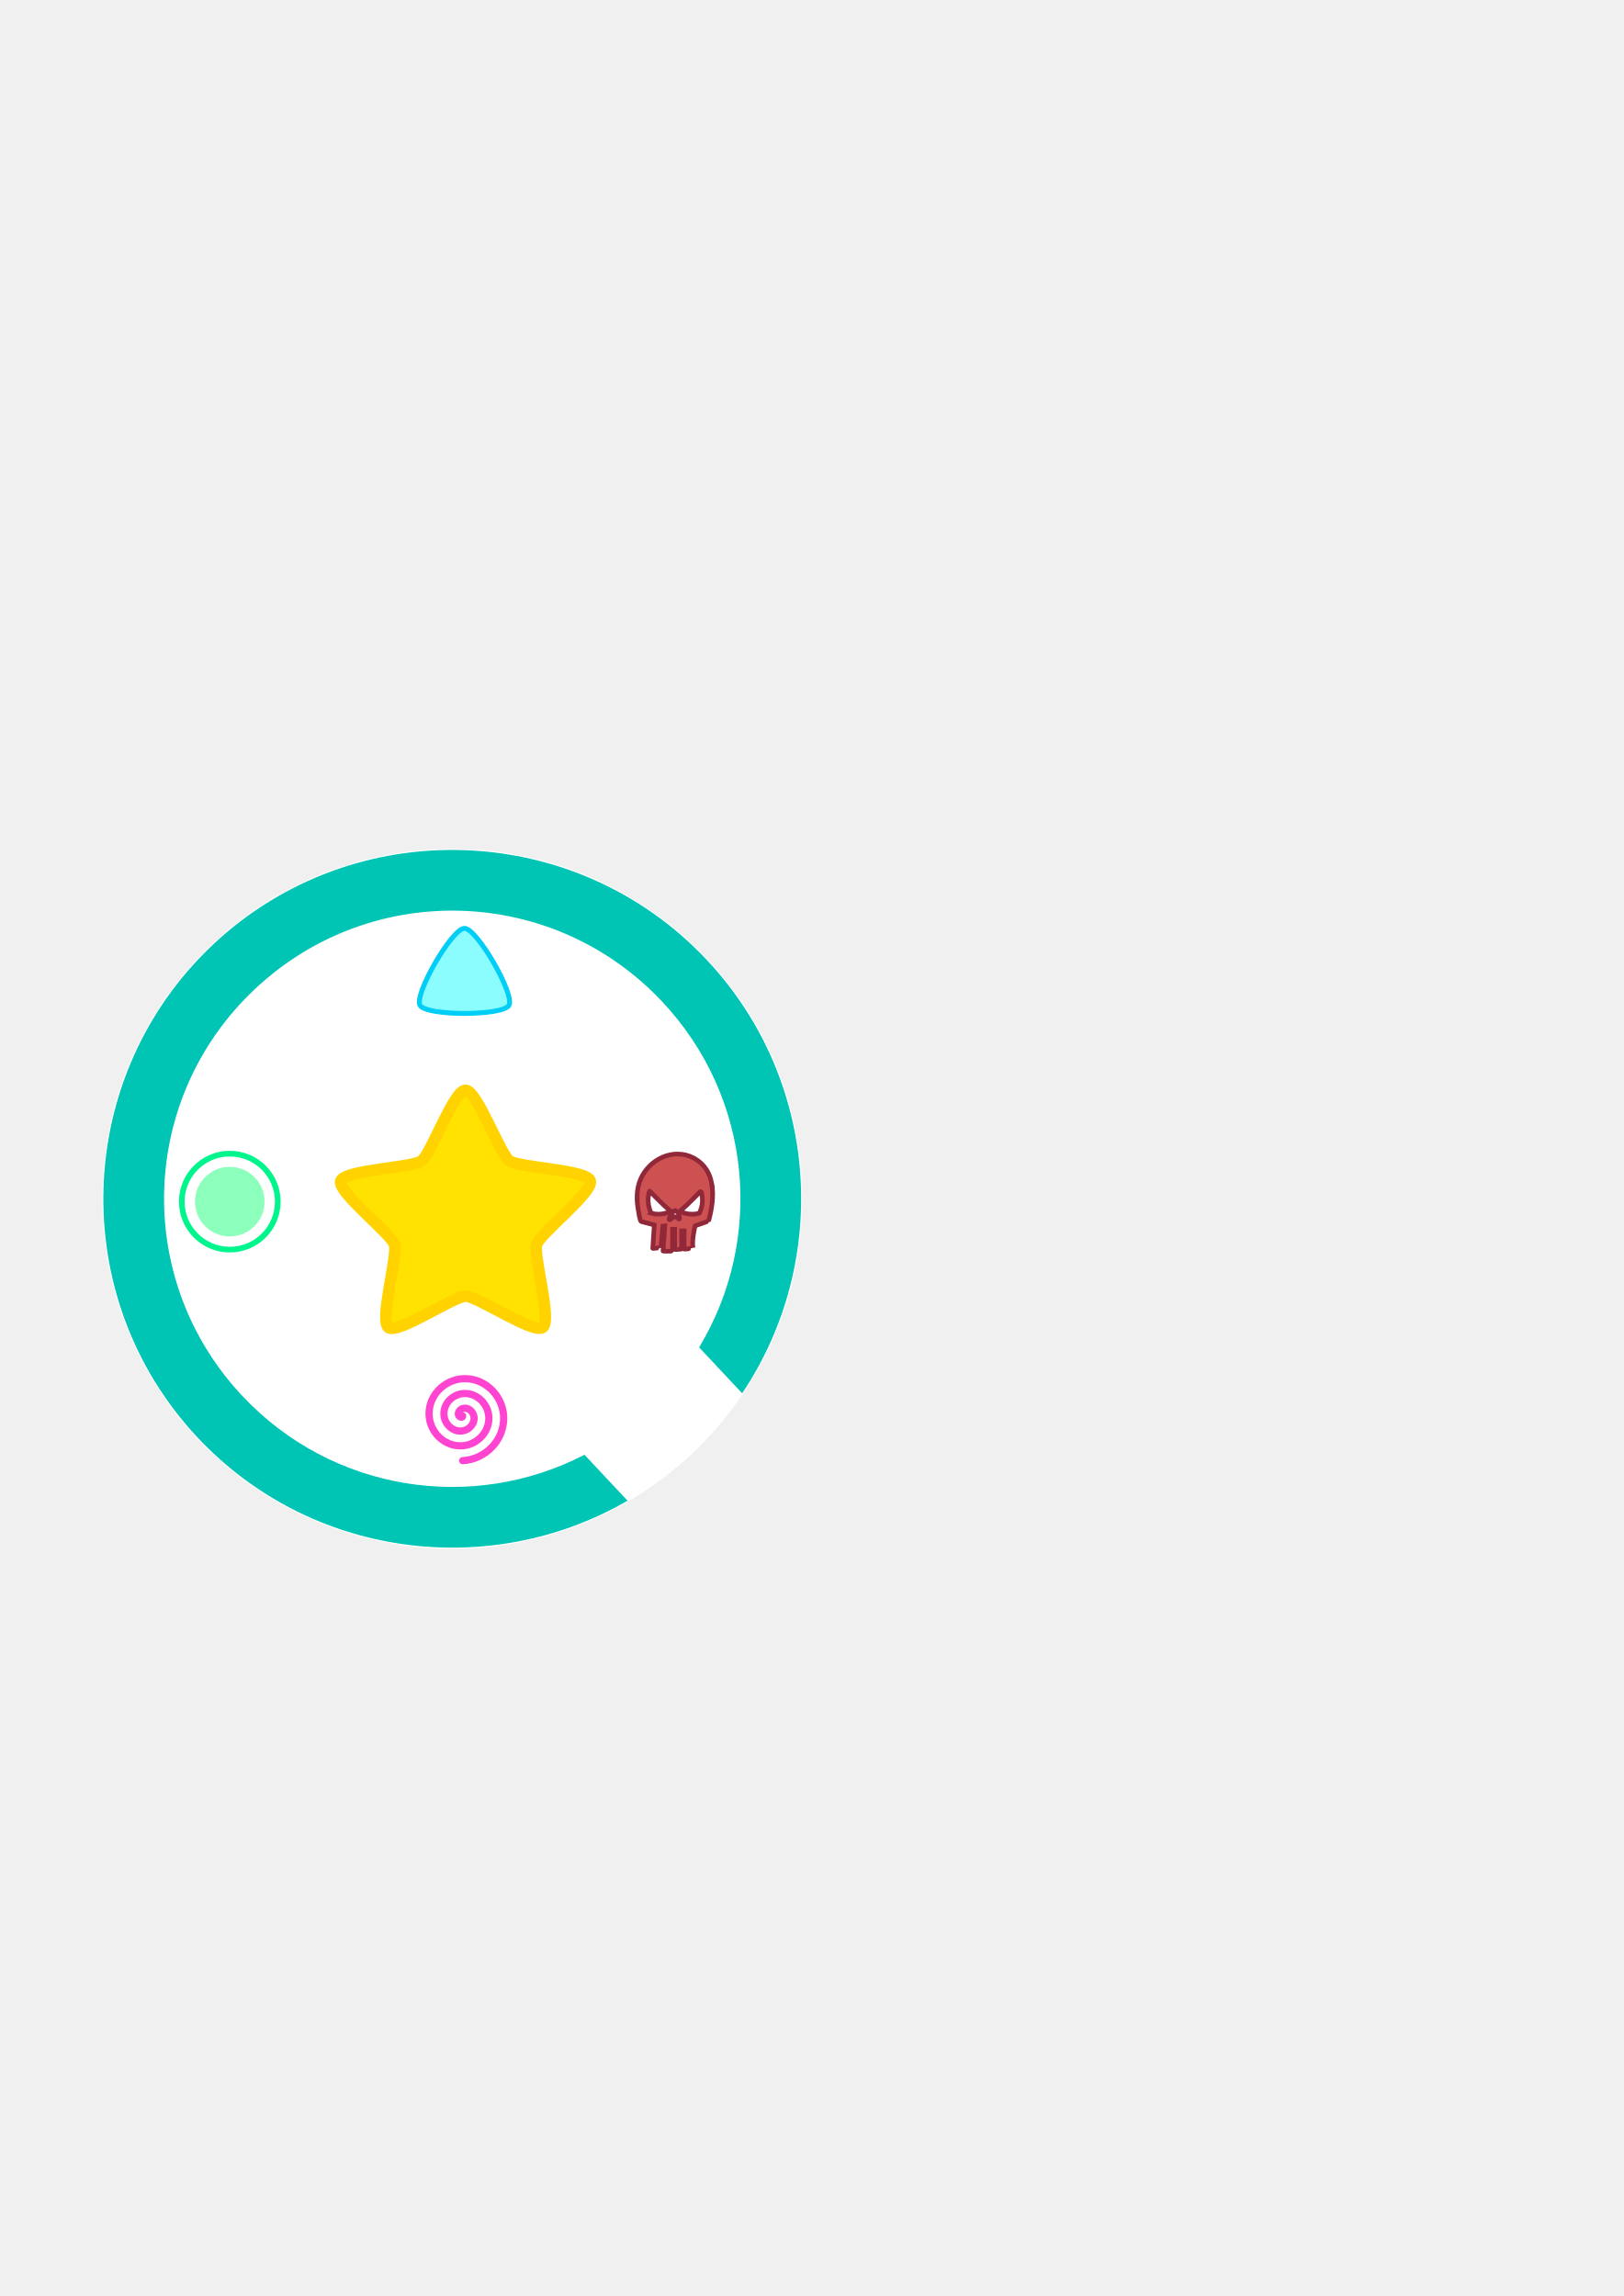
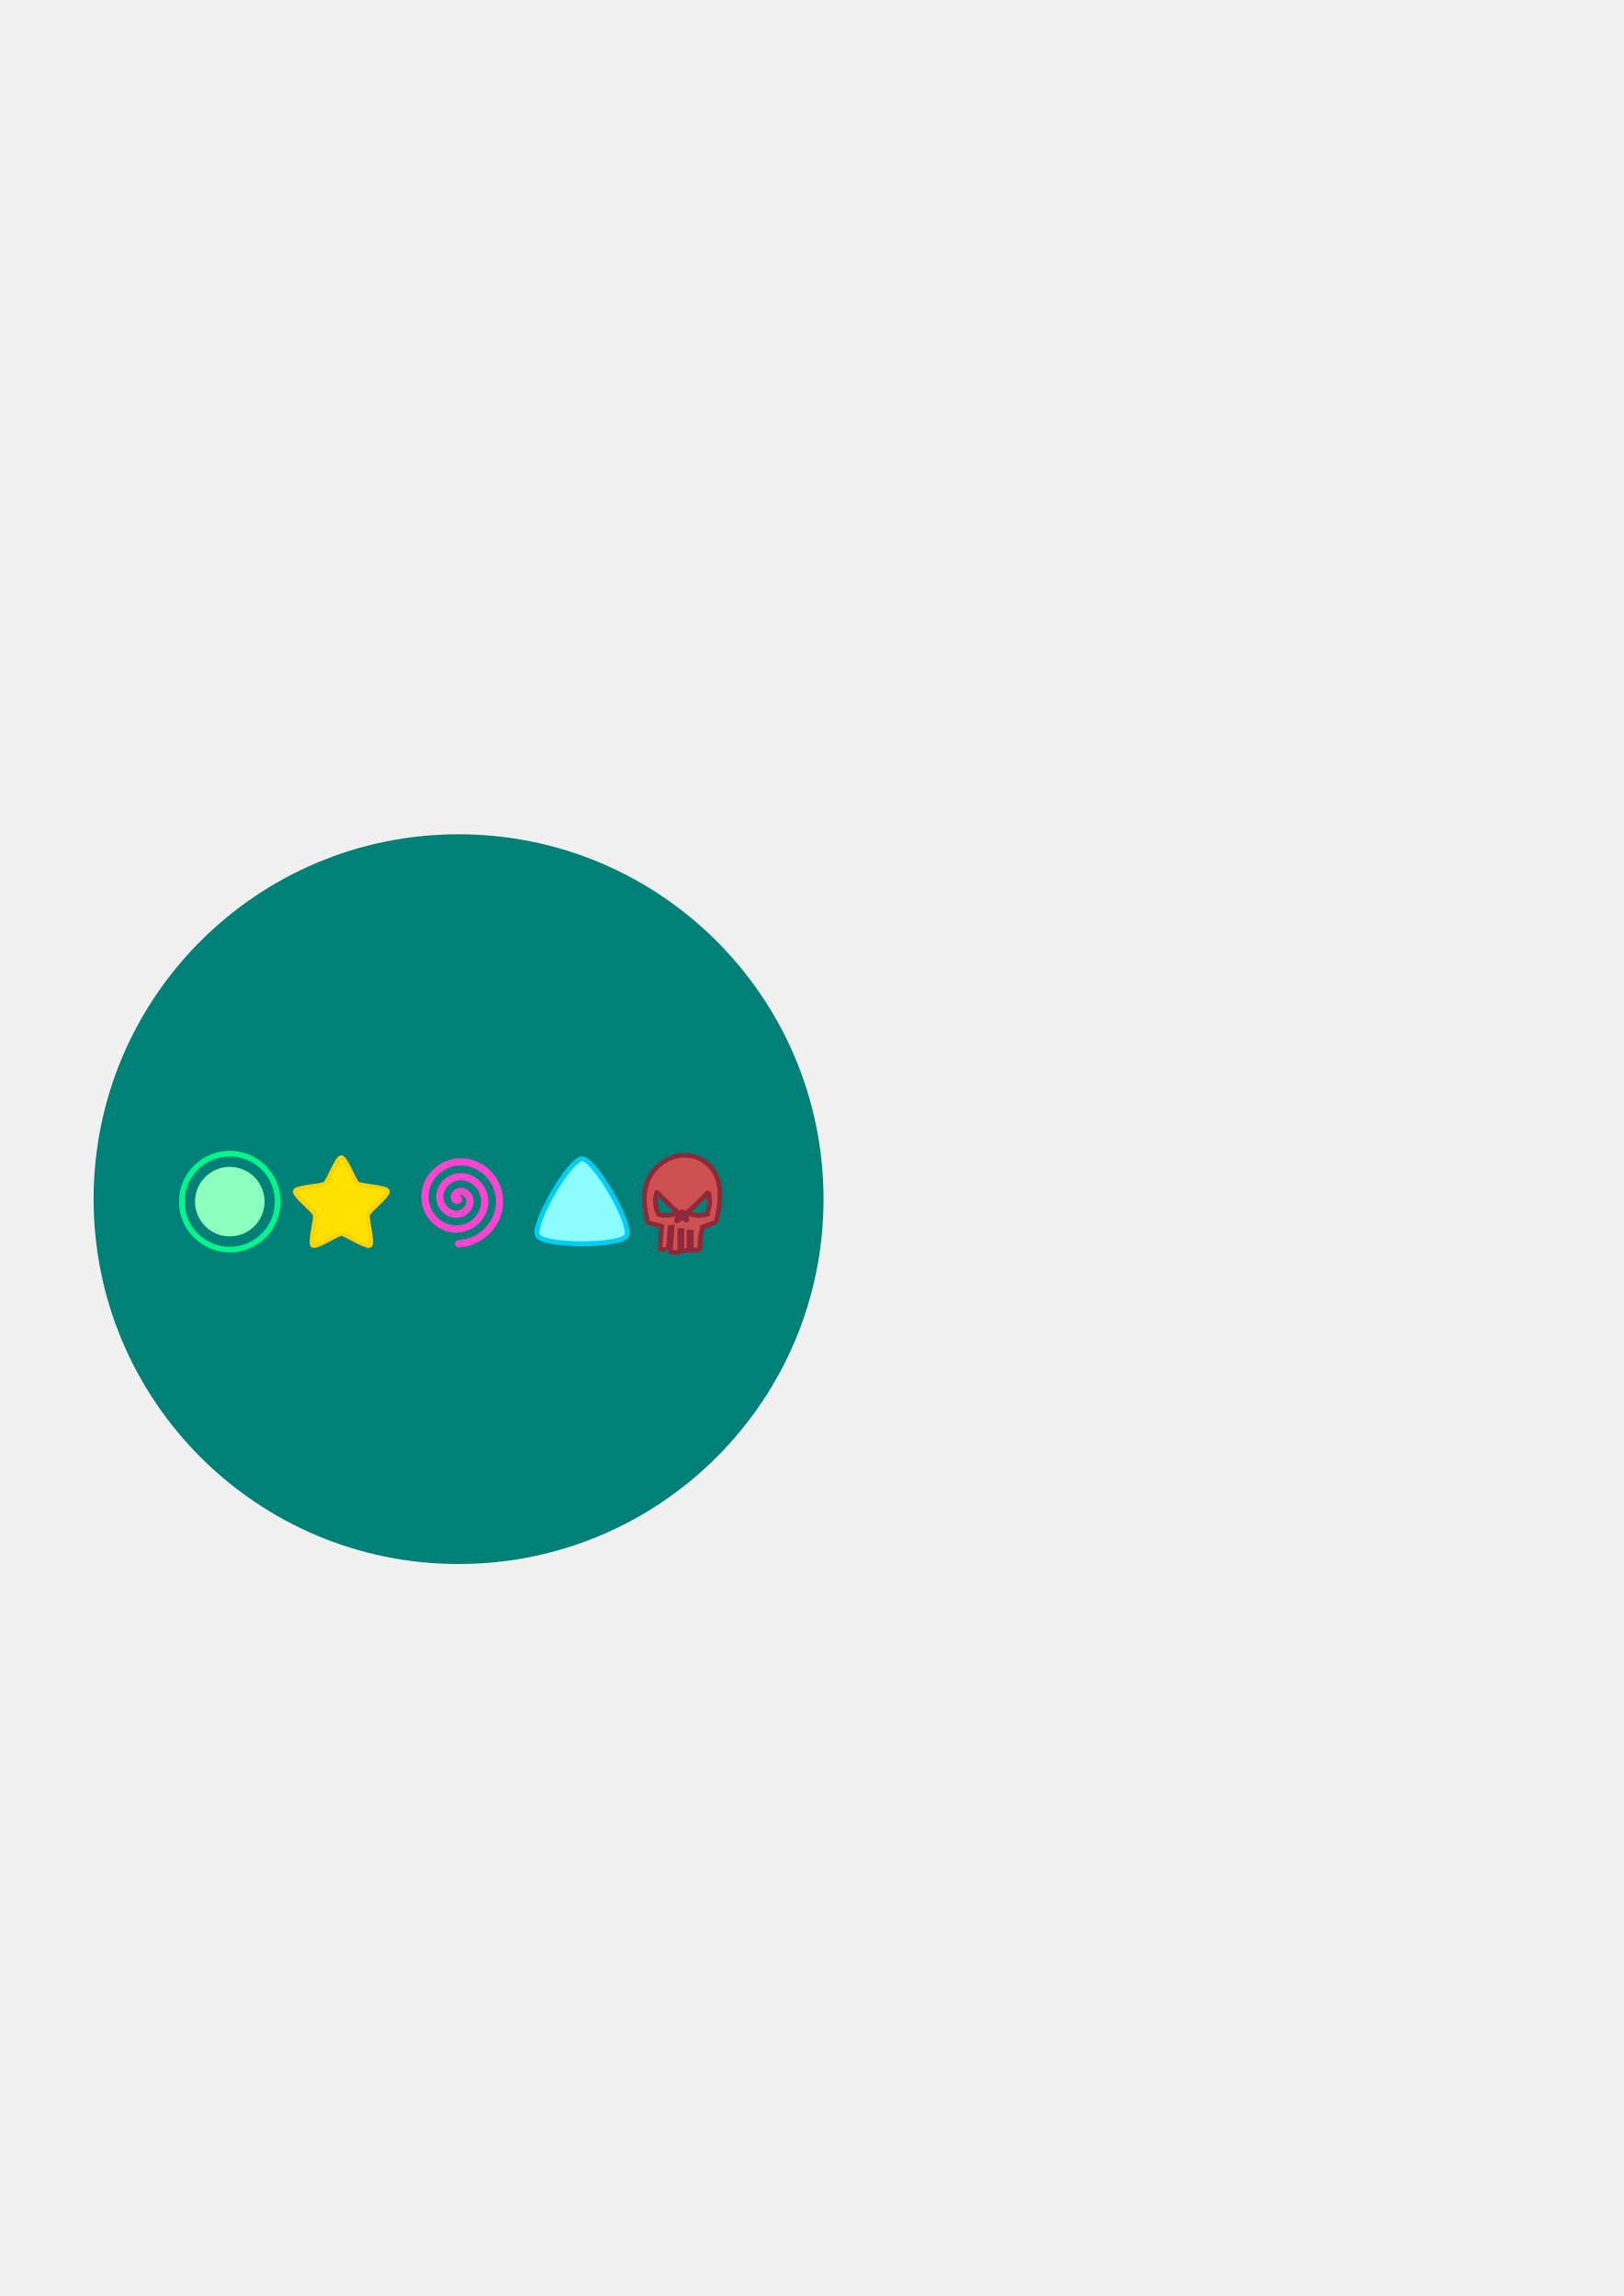
<svg xmlns="http://www.w3.org/2000/svg" width="210mm" height="297mm" viewBox="0 0 210 297" version="1.1" id="svg8">
  <defs id="defs2" />
  <g id="layer1">
-     <circle style="opacity:1;fill:#ffffff;fill-opacity:1;stroke:none;stroke-width:9.118;stroke-linecap:round;stroke-miterlimit:4;stroke-dasharray:none;stroke-dashoffset:0;stroke-opacity:1" id="path4542" cx="58.492" cy="155.07" r="45.263" />
-     <path style="opacity:1;fill:#ffe200;fill-opacity:1;stroke:#ffd200;stroke-width:0.82;stroke-miterlimit:4;stroke-dasharray:none;stroke-dashoffset:0;stroke-opacity:1" id="star" d="m 35.819,125.55 c -0.672,0.487 -2.304,5.029 -3.133,5.028 -0.829,-8.3e-4 -2.453,-4.546 -3.123,-5.035 -0.671,-0.488 -5.495,-0.637 -5.75,-1.426 -0.256,-0.789 3.566,-3.738 3.823,-4.526 0.257,-0.789 -1.092,-5.423 -0.421,-5.91 0.672,-0.487 4.657,2.236 5.486,2.237 0.829,8.4e-4 4.82,-2.714 5.491,-2.226 0.671,0.488 -0.688,5.12 -0.433,5.909 0.256,0.789 4.071,3.745 3.814,4.534 -0.257,0.789 -5.082,0.928 -5.753,1.415 z" transform="matrix(-1.816757,0.00319399,-0.00319399,-1.816757,119.9978,378.1521)" />
+     <circle style="opacity:1;fill:#008076;fill-opacity:1;stroke:none;stroke-width:0.6;stroke-linecap:round;stroke-miterlimit:4;stroke-dasharray:none;stroke-dashoffset:0;stroke-opacity:1" id="path841" cx="59.309" cy="155.117" r="47.2" />
+     <path style="opacity:1;fill:#ffe200;fill-opacity:1;stroke:#ffd200;stroke-width:0.82;stroke-miterlimit:4;stroke-dasharray:none;stroke-dashoffset:0;stroke-opacity:1" id="star" d="m 35.819,125.55 c -0.672,0.487 -2.304,5.029 -3.133,5.028 -0.829,-8.3e-4 -2.453,-4.546 -3.123,-5.035 -0.671,-0.488 -5.495,-0.637 -5.75,-1.426 -0.256,-0.789 3.566,-3.738 3.823,-4.526 0.257,-0.789 -1.092,-5.423 -0.421,-5.91 0.672,-0.487 4.657,2.236 5.486,2.237 0.829,8.4e-4 4.82,-2.714 5.491,-2.226 0.671,0.488 -0.688,5.12 -0.433,5.909 0.256,0.789 4.071,3.745 3.814,4.534 -0.257,0.789 -5.082,0.928 -5.753,1.415 z" transform="matrix(-0.6745418,0.00118589,-0.00118589,-0.6745418,66.34871,237.7564)" />
    <g id="green" transform="matrix(0.9521085,0,0,0.9521085,-36.31856,64.3853)">
      <circle r="4.725" cy="95.633" cx="69.359" id="path4526" style="opacity:1;fill:#8bffbb;fill-opacity:1;stroke:none;stroke-width:0.559;stroke-miterlimit:4;stroke-dasharray:none;stroke-dashoffset:0;stroke-opacity:1" />
      <circle r="6.52" style="opacity:1;fill:none;fill-opacity:1;stroke:#00f68c;stroke-width:0.771;stroke-miterlimit:4;stroke-dasharray:none;stroke-dashoffset:0;stroke-opacity:1" id="circle4528" cx="69.359" cy="95.633" />
    </g>
-     <path style="opacity:1;fill:#8bfdff;fill-opacity:1;stroke:#00cef6;stroke-width:0.634;stroke-miterlimit:4;stroke-dasharray:none;stroke-dashoffset:0;stroke-opacity:1" id="blue" d="m 65.822,130.046 c -0.805,1.394 -10.694,1.394 -11.499,0 -0.805,-1.394 4.14,-9.958 5.75,-9.958 1.61,0 6.554,8.564 5.75,9.958 z" />
-     <path style="fill:none;fill-rule:evenodd;stroke:#ff44d2;stroke-width:0.932;stroke-linecap:round;stroke-miterlimit:4;stroke-dasharray:none;stroke-opacity:1" id="spiral" d="m 59.838,183.163 c 0,0.29 -0.391,0.143 -0.482,0 -0.247,-0.387 0.108,-0.845 0.482,-0.963 0.668,-0.212 1.31,0.327 1.445,0.963 0.198,0.934 -0.546,1.784 -1.445,1.927 -1.198,0.191 -2.26,-0.765 -2.408,-1.927 -0.186,-1.461 0.985,-2.739 2.408,-2.89 1.724,-0.183 3.218,1.204 3.372,2.89 0.181,1.987 -1.423,3.698 -3.372,3.853 -2.249,0.179 -4.179,-1.643 -4.335,-3.853 -0.178,-2.512 1.862,-4.659 4.335,-4.817 2.774,-0.177 5.14,2.081 5.298,4.817 0.176,3.037 -2.301,5.621 -5.298,5.78" />
-     <path style="fill:#cd5151;stroke-width:0.6;fill-opacity:1;stroke:#902839;stroke-opacity:1;stroke-miterlimit:4;stroke-dasharray:none" d="m 92.049,153.086 c -0.244,-1.285 -0.876,-2.435 -2.146,-3.186 -0.082,-0.048 -0.165,-0.094 -0.25,-0.137 -2.61,-1.317 -5.699,0.199 -6.801,2.776 -0.562,1.314 -0.54,2.722 -0.278,4.106 0.029,0.155 0.179,1.319 0.37,1.369 0.561,0.147 1.122,0.295 1.683,0.442 -0.067,1.007 -0.134,2.013 -0.202,3.02 -0.003,0.049 1.064,-0.096 1.065,-0.111 0.079,-0.917 0.157,-1.833 0.236,-2.75 0.085,-0.011 0.17,-0.021 0.255,-0.032 l -0.231,3.232 c -0.005,0.066 1.261,0.031 1.239,-0.006 -0.001,-0.929 -0.002,-1.858 -0.004,-2.786 l 0.268,-0.002 v 2.585 c 0,0.006 7.61e-4,0.011 0.002,0.016 0.001,0.028 0.947,-0.039 0.9,-0.066 l 0.008,-2.335 h 0.316 v 2.342 c 0,0.073 1.159,-0.111 1.154,-0.134 -0.201,-0.964 0.267,-2.866 0.267,-2.866 0.021,-0.009 1.734,-0.586 1.747,-0.636 0.413,-1.494 0.697,-3.269 0.399,-4.842 z m -7.821,3.847 c -0.03,-0.008 -0.037,-0.035 -0.029,-0.057 -1.58e-4,-2.9e-4 -3.02e-4,-4.3e-4 -4.6e-4,-7.2e-4 -0.419,-0.873 -0.487,-1.879 -0.192,-2.801 0.019,-0.061 1.729,1.825 2.685,2.543 0.035,0.027 0.019,0.074 -0.012,0.087 -0.003,0.002 -0.006,0.004 -0.01,0.006 -0.759,0.373 -1.628,0.451 -2.442,0.223 z m 3.535,0.738 c -0.203,-0.235 -0.416,-0.385 -0.711,-0.182 -0.136,0.093 -0.247,0.205 -0.399,0.272 -0.042,0.044 -0.134,0.017 -0.117,-0.056 0.108,-0.451 0.356,-0.835 0.723,-1.114 0.039,-0.03 0.081,-0.008 0.098,0.027 0.415,0.176 0.52,0.57 0.533,0.999 0,2.9e-4 -7.6e-5,5.7e-4 -3.8e-5,8.6e-4 0.016,0.059 -0.076,0.112 -0.127,0.053 z m 2.681,-0.738 c -0.814,0.228 -1.683,0.15 -2.442,-0.223 -0.004,-0.002 -0.007,-0.004 -0.01,-0.006 -0.031,-0.013 -0.047,-0.061 -0.012,-0.087 0.956,-0.718 2.665,-2.604 2.685,-2.543 0.295,0.922 0.227,1.928 -0.192,2.801 -1.58e-4,2.9e-4 -3.01e-4,4.3e-4 -4.59e-4,7.2e-4 0.008,0.023 5.74e-4,0.049 -0.029,0.057 z" id="skull" />
-     <path style="color:#000000;font-style:normal;font-variant:normal;font-weight:normal;font-stretch:normal;font-size:medium;line-height:normal;font-family:sans-serif;font-variant-ligatures:normal;font-variant-position:normal;font-variant-caps:normal;font-variant-numeric:normal;font-variant-alternates:normal;font-feature-settings:normal;text-indent:0;text-align:start;text-decoration:none;text-decoration-line:none;text-decoration-style:solid;text-decoration-color:#000000;letter-spacing:normal;word-spacing:normal;text-transform:none;writing-mode:lr-tb;direction:ltr;text-orientation:mixed;dominant-baseline:auto;baseline-shift:baseline;text-anchor:start;white-space:normal;shape-padding:0;clip-rule:nonzero;display:inline;overflow:visible;visibility:visible;opacity:1;isolation:auto;mix-blend-mode:normal;color-interpolation:sRGB;color-interpolation-filters:linearRGB;solid-color:#000000;solid-opacity:1;vector-effect:none;fill:#00c5b5;fill-opacity:1;fill-rule:nonzero;stroke:none;stroke-width:7.9;stroke-linecap:round;stroke-linejoin:miter;stroke-miterlimit:4;stroke-dasharray:none;stroke-dashoffset:0;stroke-opacity:1;color-rendering:auto;image-rendering:auto;shape-rendering:auto;text-rendering:auto;enable-background:accumulate" d="m 27.623,122.122 c -18.163,17.016 -19.096,45.653 -2.079,63.816 14.629,15.615 37.848,18.495 55.616,8.183 l -5.566,-5.941 c -14.44,7.491 -32.596,4.832 -44.284,-7.644 -14.097,-15.047 -13.331,-38.552 1.715,-52.649 15.047,-14.097 38.553,-13.333 52.65,1.714 11.688,12.475 13.158,30.766 4.745,44.688 l 5.566,5.941 C 107.432,163.172 106.069,139.815 91.44,124.201 74.424,106.038 45.786,105.106 27.623,122.122 Z" id="path832" />
+     <path style="opacity:1;fill:#8bfdff;fill-opacity:1;stroke:#00cef6;stroke-width:0.634;stroke-miterlimit:4;stroke-dasharray:none;stroke-dashoffset:0;stroke-opacity:1" id="blue" d="m 81.036,159.851 c -0.805,1.394 -10.694,1.394 -11.499,0 -0.805,-1.394 4.14,-9.958 5.75,-9.958 1.61,0 6.554,8.564 5.75,9.958 z" />
+     <path style="fill:none;fill-rule:evenodd;stroke:#ff44d2;stroke-width:0.932;stroke-linecap:round;stroke-miterlimit:4;stroke-dasharray:none;stroke-opacity:1" id="spiral" d="m 59.309,155.117 c 0,0.29 -0.391,0.143 -0.482,0 -0.247,-0.387 0.108,-0.845 0.482,-0.963 0.668,-0.212 1.31,0.327 1.445,0.963 0.198,0.934 -0.546,1.784 -1.445,1.927 -1.198,0.191 -2.26,-0.765 -2.408,-1.927 -0.186,-1.461 0.985,-2.739 2.408,-2.89 1.724,-0.183 3.218,1.204 3.372,2.89 0.181,1.987 -1.423,3.698 -3.372,3.853 -2.249,0.179 -4.179,-1.643 -4.335,-3.853 -0.178,-2.512 1.862,-4.659 4.335,-4.817 2.774,-0.177 5.14,2.081 5.298,4.817 0.176,3.037 -2.301,5.621 -5.298,5.78" />
+     <path style="fill:#cd5151;fill-opacity:1;stroke:#902839;stroke-width:0.6;stroke-miterlimit:4;stroke-dasharray:none;stroke-opacity:1" d="m 92.994,153.244 c -0.244,-1.285 -0.876,-2.435 -2.146,-3.186 -0.082,-0.048 -0.165,-0.094 -0.25,-0.137 -2.61,-1.317 -5.699,0.199 -6.801,2.776 -0.562,1.314 -0.54,2.722 -0.278,4.106 0.029,0.155 0.179,1.319 0.37,1.369 0.561,0.147 1.122,0.295 1.683,0.442 -0.067,1.007 -0.134,2.013 -0.202,3.02 -0.003,0.049 1.064,-0.096 1.065,-0.111 0.079,-0.917 0.157,-1.833 0.236,-2.75 0.085,-0.011 0.17,-0.021 0.255,-0.032 l -0.231,3.232 c -0.005,0.066 1.261,0.031 1.239,-0.006 -0.001,-0.929 -0.002,-1.858 -0.004,-2.786 l 0.268,-0.002 v 2.585 c 0,0.006 7.61e-4,0.011 0.002,0.016 0.001,0.028 0.947,-0.039 0.9,-0.066 l 0.008,-2.335 h 0.316 v 2.342 c 0,0.073 1.159,-0.111 1.154,-0.134 -0.201,-0.964 0.267,-2.866 0.267,-2.866 0.021,-0.009 1.734,-0.586 1.747,-0.636 0.413,-1.494 0.697,-3.269 0.399,-4.842 z m -7.821,3.847 c -0.03,-0.008 -0.037,-0.035 -0.029,-0.057 -1.58e-4,-2.9e-4 -3.02e-4,-4.3e-4 -4.6e-4,-7.2e-4 -0.419,-0.873 -0.487,-1.879 -0.192,-2.801 0.019,-0.061 1.729,1.825 2.685,2.543 0.035,0.027 0.019,0.074 -0.012,0.087 -0.003,0.002 -0.006,0.004 -0.01,0.006 -0.759,0.373 -1.628,0.451 -2.442,0.223 z m 3.535,0.738 c -0.203,-0.235 -0.416,-0.385 -0.711,-0.182 -0.136,0.093 -0.247,0.205 -0.399,0.272 -0.042,0.044 -0.134,0.017 -0.117,-0.056 0.108,-0.451 0.356,-0.835 0.723,-1.114 0.039,-0.03 0.081,-0.008 0.098,0.027 0.415,0.176 0.52,0.57 0.533,0.999 0,2.9e-4 -7.6e-5,5.7e-4 -3.8e-5,8.6e-4 0.016,0.059 -0.076,0.112 -0.127,0.053 z m 2.681,-0.738 c -0.814,0.228 -1.683,0.15 -2.442,-0.223 -0.004,-0.002 -0.007,-0.004 -0.01,-0.006 -0.031,-0.013 -0.047,-0.061 -0.012,-0.087 0.956,-0.718 2.665,-2.604 2.685,-2.543 0.295,0.922 0.227,1.928 -0.192,2.801 -1.58e-4,2.9e-4 -3.01e-4,4.3e-4 -4.59e-4,7.2e-4 0.008,0.023 5.74e-4,0.049 -0.029,0.057 z" id="skull" />
+     <flowRoot xml:space="preserve" id="flowRoot919" style="font-style:normal;font-weight:normal;font-size:40px;line-height:1.25;font-family:sans-serif;letter-spacing:0px;word-spacing:0px;fill:#ffffff;fill-opacity:1;stroke:none;" transform="matrix(0.2645833,0,0,0.2645833,7.200446,0.907143)">
+       <flowRegion id="flowRegion921" style="fill:#ffffff;fill-opacity:1;">
+         <rect id="rect923" width="345.357" height="112.143" x="54.286" y="462.877" style="fill:#ffffff;fill-opacity:1;" />
+       </flowRegion>
+       <flowPara id="flowPara925" style="font-style:normal;font-variant:normal;font-weight:normal;font-stretch:normal;font-size:85.333px;font-family:PatrickHand;-inkscape-font-specification:PatrickHand;letter-spacing:20px;fill:#ffffff;fill-opacity:1;">SUPER</flowPara>
+     </flowRoot>
+     <flowRoot transform="matrix(0.2645833,0,0,0.2645833,8.25878,38.62917)" style="font-style:normal;font-weight:normal;font-size:40px;line-height:1.25;font-family:sans-serif;letter-spacing:0px;word-spacing:0px;fill:#ffffff;fill-opacity:1;stroke:none;" id="flowRoot839" xml:space="preserve">
+       <flowRegion id="flowRegion835" style="fill:#ffffff;fill-opacity:1;">
+         <rect y="462.877" x="54.286" height="112.143" width="345.357" id="rect833" style="fill:#ffffff;fill-opacity:1;" />
+       </flowRegion>
+       <flowPara style="font-style:normal;font-variant:normal;font-weight:normal;font-stretch:normal;font-size:85.333px;font-family:PatrickHand;-inkscape-font-specification:PatrickHand;letter-spacing:20px;fill:#ffffff;fill-opacity:1;" id="flowPara837">SNAKE</flowPara>
+     </flowRoot>
  </g>
</svg>
